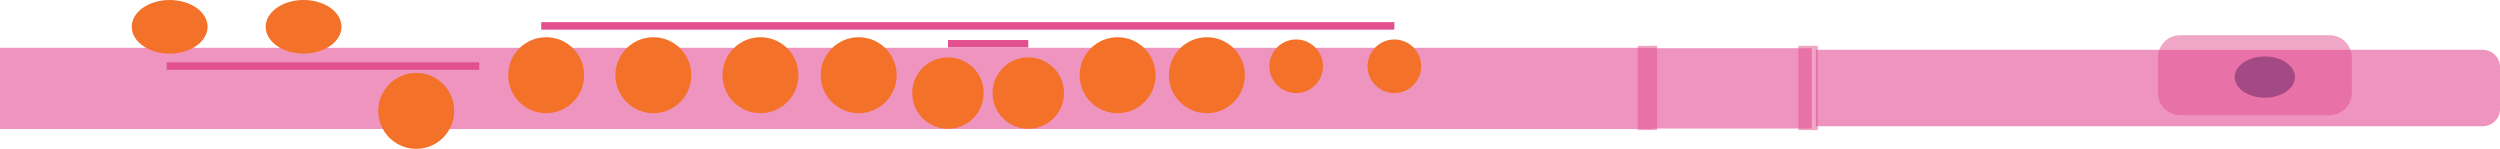
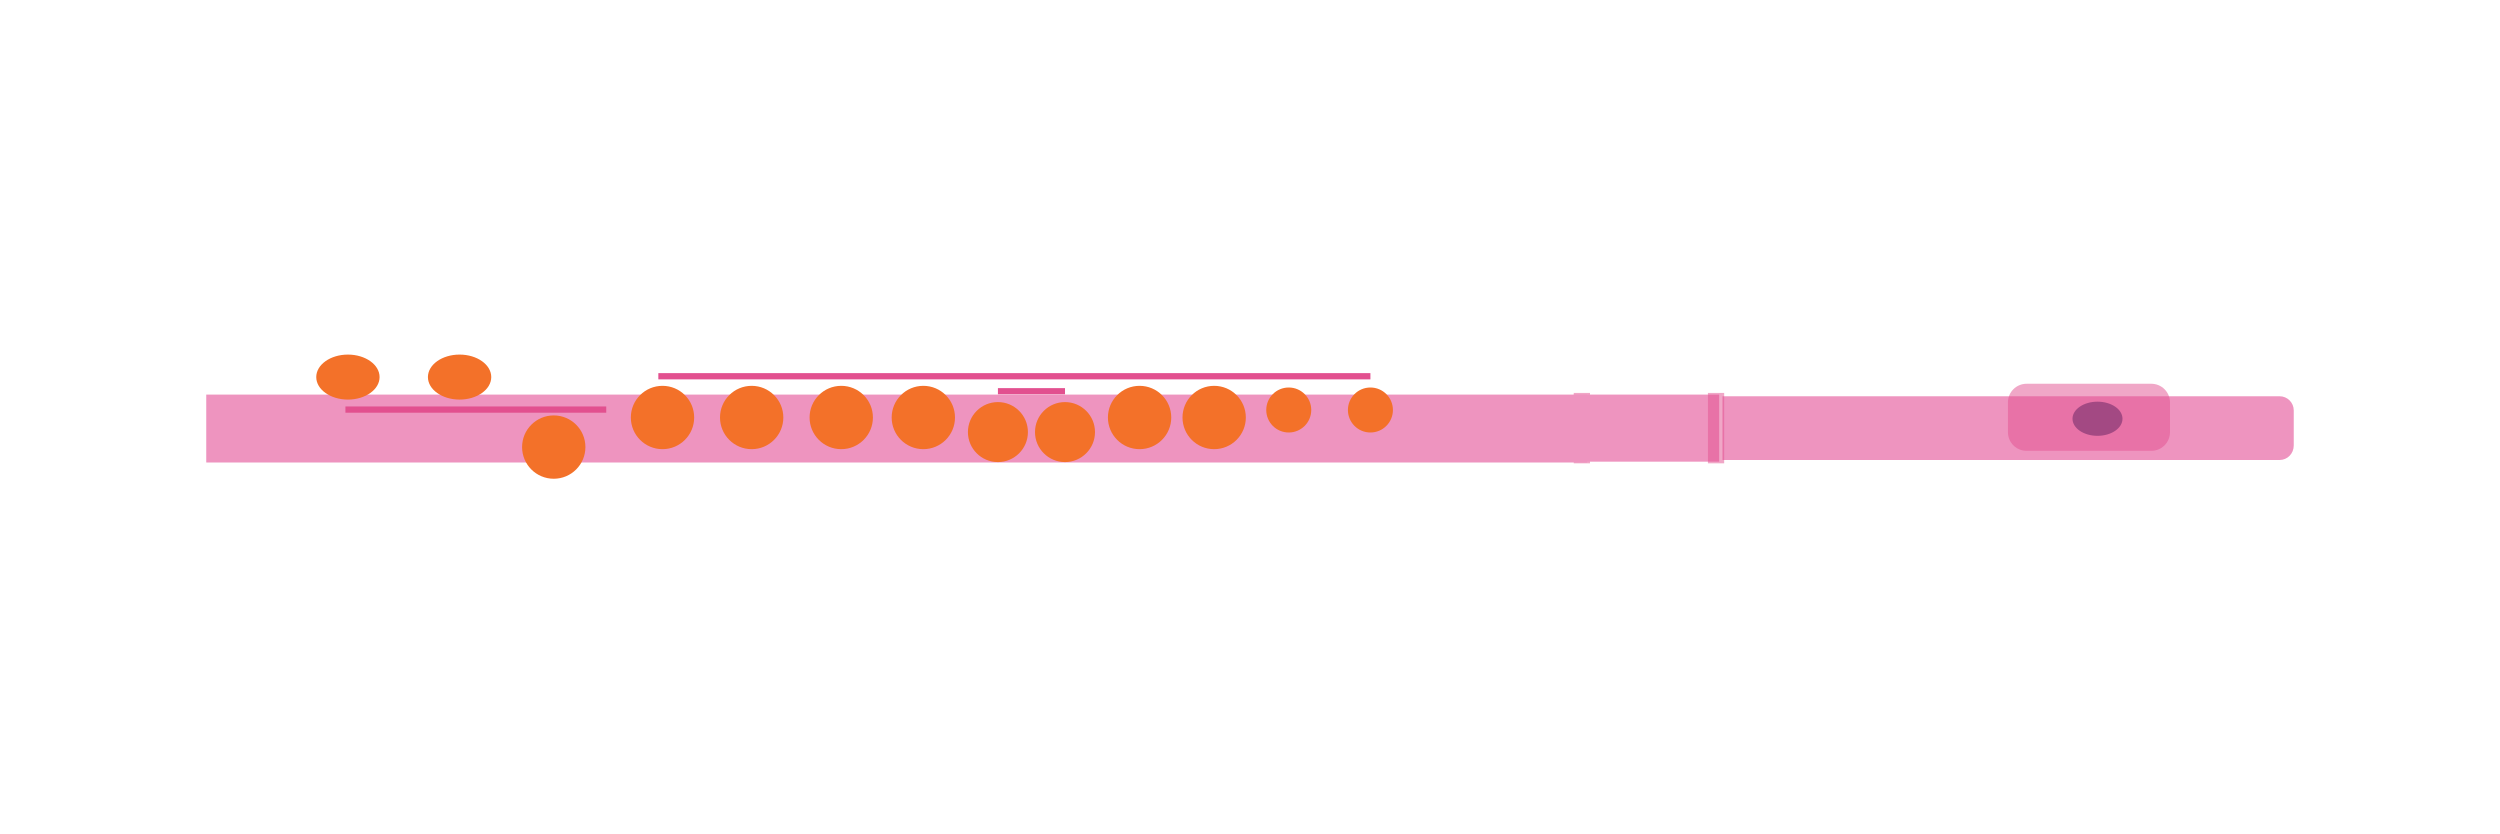
- <svg xmlns="http://www.w3.org/2000/svg" id="Layer_1" data-name="Layer 1" viewBox="0 0 501 29.83">
-   <defs>
-     <style>.cls-1,.cls-4{fill:#ee94bf;}.cls-1{stroke:#ee94bf;}.cls-1,.cls-6{stroke-miterlimit:10;}.cls-2{fill:#e2508f;opacity:0.5;}.cls-3{fill:#a34983;}.cls-5{fill:#f37129;}.cls-6{fill:none;stroke:#e2508f;stroke-width:1.5px;}</style>
-   </defs>
-   <rect id="Body" class="cls-1" x="0.5" y="10.08" width="330.41" height="15.27" />
-   <path id="Headjoint" class="cls-1" d="M364.39,10.48H497.55a2.95,2.95,0,0,1,2.95,2.95v8.42a2.95,2.95,0,0,1-2.95,2.95H364.39a0,0,0,0,1,0,0V10.48a0,0,0,0,1,0,0Z" />
-   <rect id="Mouthpiece" class="cls-2" x="432.44" y="7.05" width="38.87" height="16.03" rx="4.48" />
-   <ellipse id="Blowhole" class="cls-3" cx="453.87" cy="15.45" rx="6.04" ry="4.13" />
-   <rect class="cls-4" x="328.19" y="9.66" width="34.89" height="16.1" />
-   <circle id="D_Key" data-name="D Key" class="cls-5" cx="109.45" cy="15.07" r="7.61" />
-   <circle id="E_Key" data-name="E Key" class="cls-5" cx="130.93" cy="15.07" r="7.61" />
-   <circle id="F_Key" data-name="F Key" class="cls-5" cx="152.4" cy="15.07" r="7.61" />
-   <circle id="Linked_F" data-name="Linked F" class="cls-5" cx="172.08" cy="15.07" r="7.61" />
-   <circle id="Linked_G" data-name="Linked G" class="cls-5" cx="189.97" cy="18.65" r="7.16" />
-   <circle id="G_Key" data-name="G Key" class="cls-5" cx="206.07" cy="18.65" r="7.16" />
-   <circle id="A_Key" data-name="A Key" class="cls-5" cx="223.97" cy="15.07" r="7.61" />
-   <circle id="Skip_Key" data-name="Skip Key" class="cls-5" cx="241.86" cy="15.07" r="7.61" />
-   <circle id="B_Key" data-name="B Key" class="cls-5" cx="259.75" cy="13.28" r="5.37" />
-   <circle id="Linked_B" data-name="Linked B" class="cls-5" cx="279.43" cy="13.28" r="5.37" />
-   <circle id="Linked_D_" data-name="Linked D#" class="cls-5" cx="83.41" cy="22.22" r="7.61" />
-   <ellipse id="Linked_C_" data-name="Linked C#" class="cls-5" cx="34" cy="5.37" rx="7.6" ry="5.37" />
-   <ellipse id="Linked_C" data-name="Linked C" class="cls-5" cx="60.84" cy="5.37" rx="7.6" ry="5.37" />
-   <line id="Rod" class="cls-6" x1="189.97" y1="8.77" x2="206.07" y2="8.77" />
-   <line id="Rod-2" data-name="Rod" class="cls-6" x1="108.46" y1="5.19" x2="279.43" y2="5.19" />
-   <line id="Rod-3" data-name="Rod" class="cls-6" x1="33.41" y1="13.24" x2="96.04" y2="13.24" />
-   <rect class="cls-2" x="328.19" y="9.18" width="3.9" height="16.89" />
-   <rect class="cls-2" x="360.4" y="9.18" width="3.9" height="16.89" />
+ <svg xmlns="http://www.w3.org/2000/svg" version="1.1" id="Layer_1" x="0px" y="0px" viewBox="0 0 600 200" style="enable-background:new 0 0 600 200;" xml:space="preserve">
+   <style type="text/css">
+ 	.st0{fill:none;stroke:#E2508F;stroke-width:1.5;stroke-miterlimit:10;}
+ 	.st1{opacity:0.5;fill:#E2508F;}
+ 	.st2{fill:#EE94BF;stroke:#EE94BF;stroke-miterlimit:10;}
+ 	.st3{fill:#A34983;}
+ 	.st4{fill:#EE94BF;}
+ 	.st5{fill:#F37129;}
+ </style>
+   <g>
+     <line id="Rod" class="st0" x1="239.5" y1="93.9" x2="255.6" y2="93.9" />
+     <rect x="377.7" y="94.3" class="st1" width="3.9" height="16.9" />
+     <rect id="Body" x="50" y="95.2" class="st2" width="330.4" height="15.3" />
+     <path id="Headjoint" class="st2" d="M547.1,109.9H413.9V95.6h133.2c1.6,0,2.9,1.3,2.9,2.9v8.4C550,108.6,548.7,109.9,547.1,109.9z" />
+     <path id="Mouthpiece" class="st1" d="M516.3,108.2h-29.9c-2.5,0-4.5-2-4.5-4.5v-7.1c0-2.5,2-4.5,4.5-4.5h29.9c2.5,0,4.5,2,4.5,4.5   v7.1C520.8,106.2,518.8,108.2,516.3,108.2z" />
+     <ellipse id="Blowhole" class="st3" cx="503.4" cy="100.5" rx="6" ry="4.1" />
+     <rect x="377.7" y="94.7" class="st4" width="34.9" height="16.1" />
+     <circle id="D_Key" class="st5" cx="159" cy="100.2" r="7.6" />
+     <circle id="E_Key" class="st5" cx="180.4" cy="100.2" r="7.6" />
+     <circle id="F_Key" class="st5" cx="201.9" cy="100.2" r="7.6" />
+     <circle id="Linked_F" class="st5" cx="221.6" cy="100.2" r="7.6" />
+     <circle id="Linked_G" class="st5" cx="239.5" cy="103.7" r="7.2" />
+     <circle id="G_Key" class="st5" cx="255.6" cy="103.7" r="7.2" />
+     <circle id="A_Key" class="st5" cx="273.5" cy="100.2" r="7.6" />
+     <circle id="Skip_Key" class="st5" cx="291.4" cy="100.2" r="7.6" />
+     <circle id="B_Key" class="st5" cx="309.3" cy="98.4" r="5.4" />
+     <circle id="Linked_B" class="st5" cx="328.9" cy="98.4" r="5.4" />
+     <circle id="Linked_D_x23_" class="st5" cx="132.9" cy="107.3" r="7.6" />
+     <ellipse id="Linked_C_x23_" class="st5" cx="83.5" cy="90.5" rx="7.6" ry="5.4" />
+     <ellipse id="Linked_C" class="st5" cx="110.3" cy="90.5" rx="7.6" ry="5.4" />
+     <line id="Rod_1_" class="st0" x1="158" y1="90.3" x2="328.9" y2="90.3" />
+     <line id="Rod_2_" class="st0" x1="82.9" y1="98.3" x2="145.5" y2="98.3" />
+     <rect x="409.9" y="94.3" class="st1" width="3.9" height="16.9" />
+   </g>
</svg>
